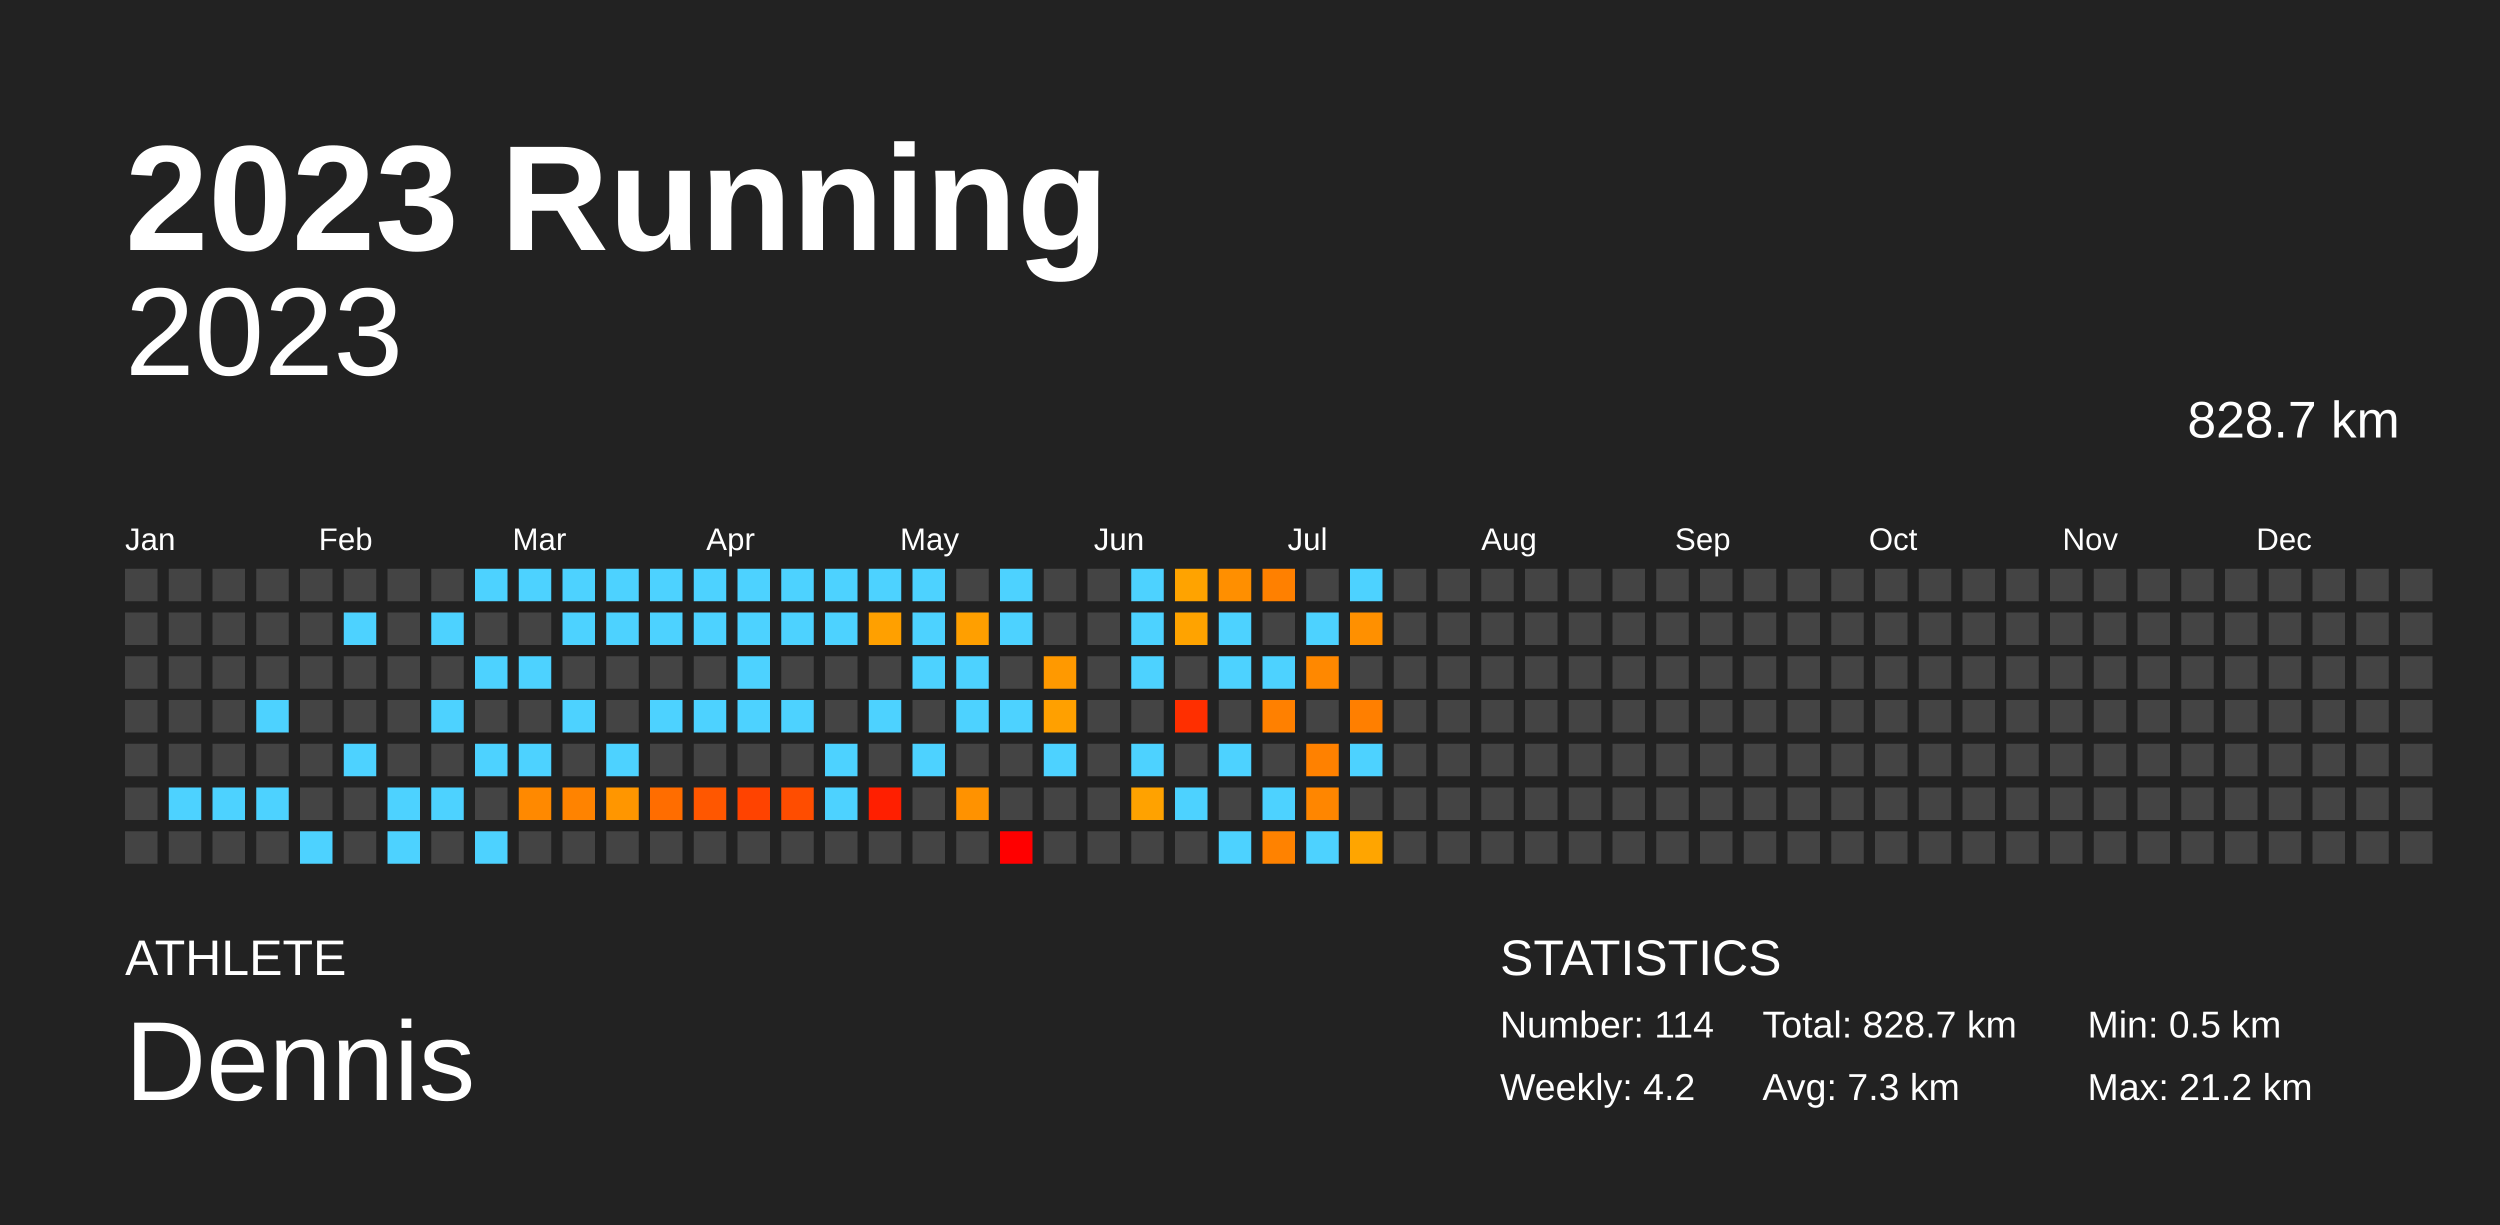
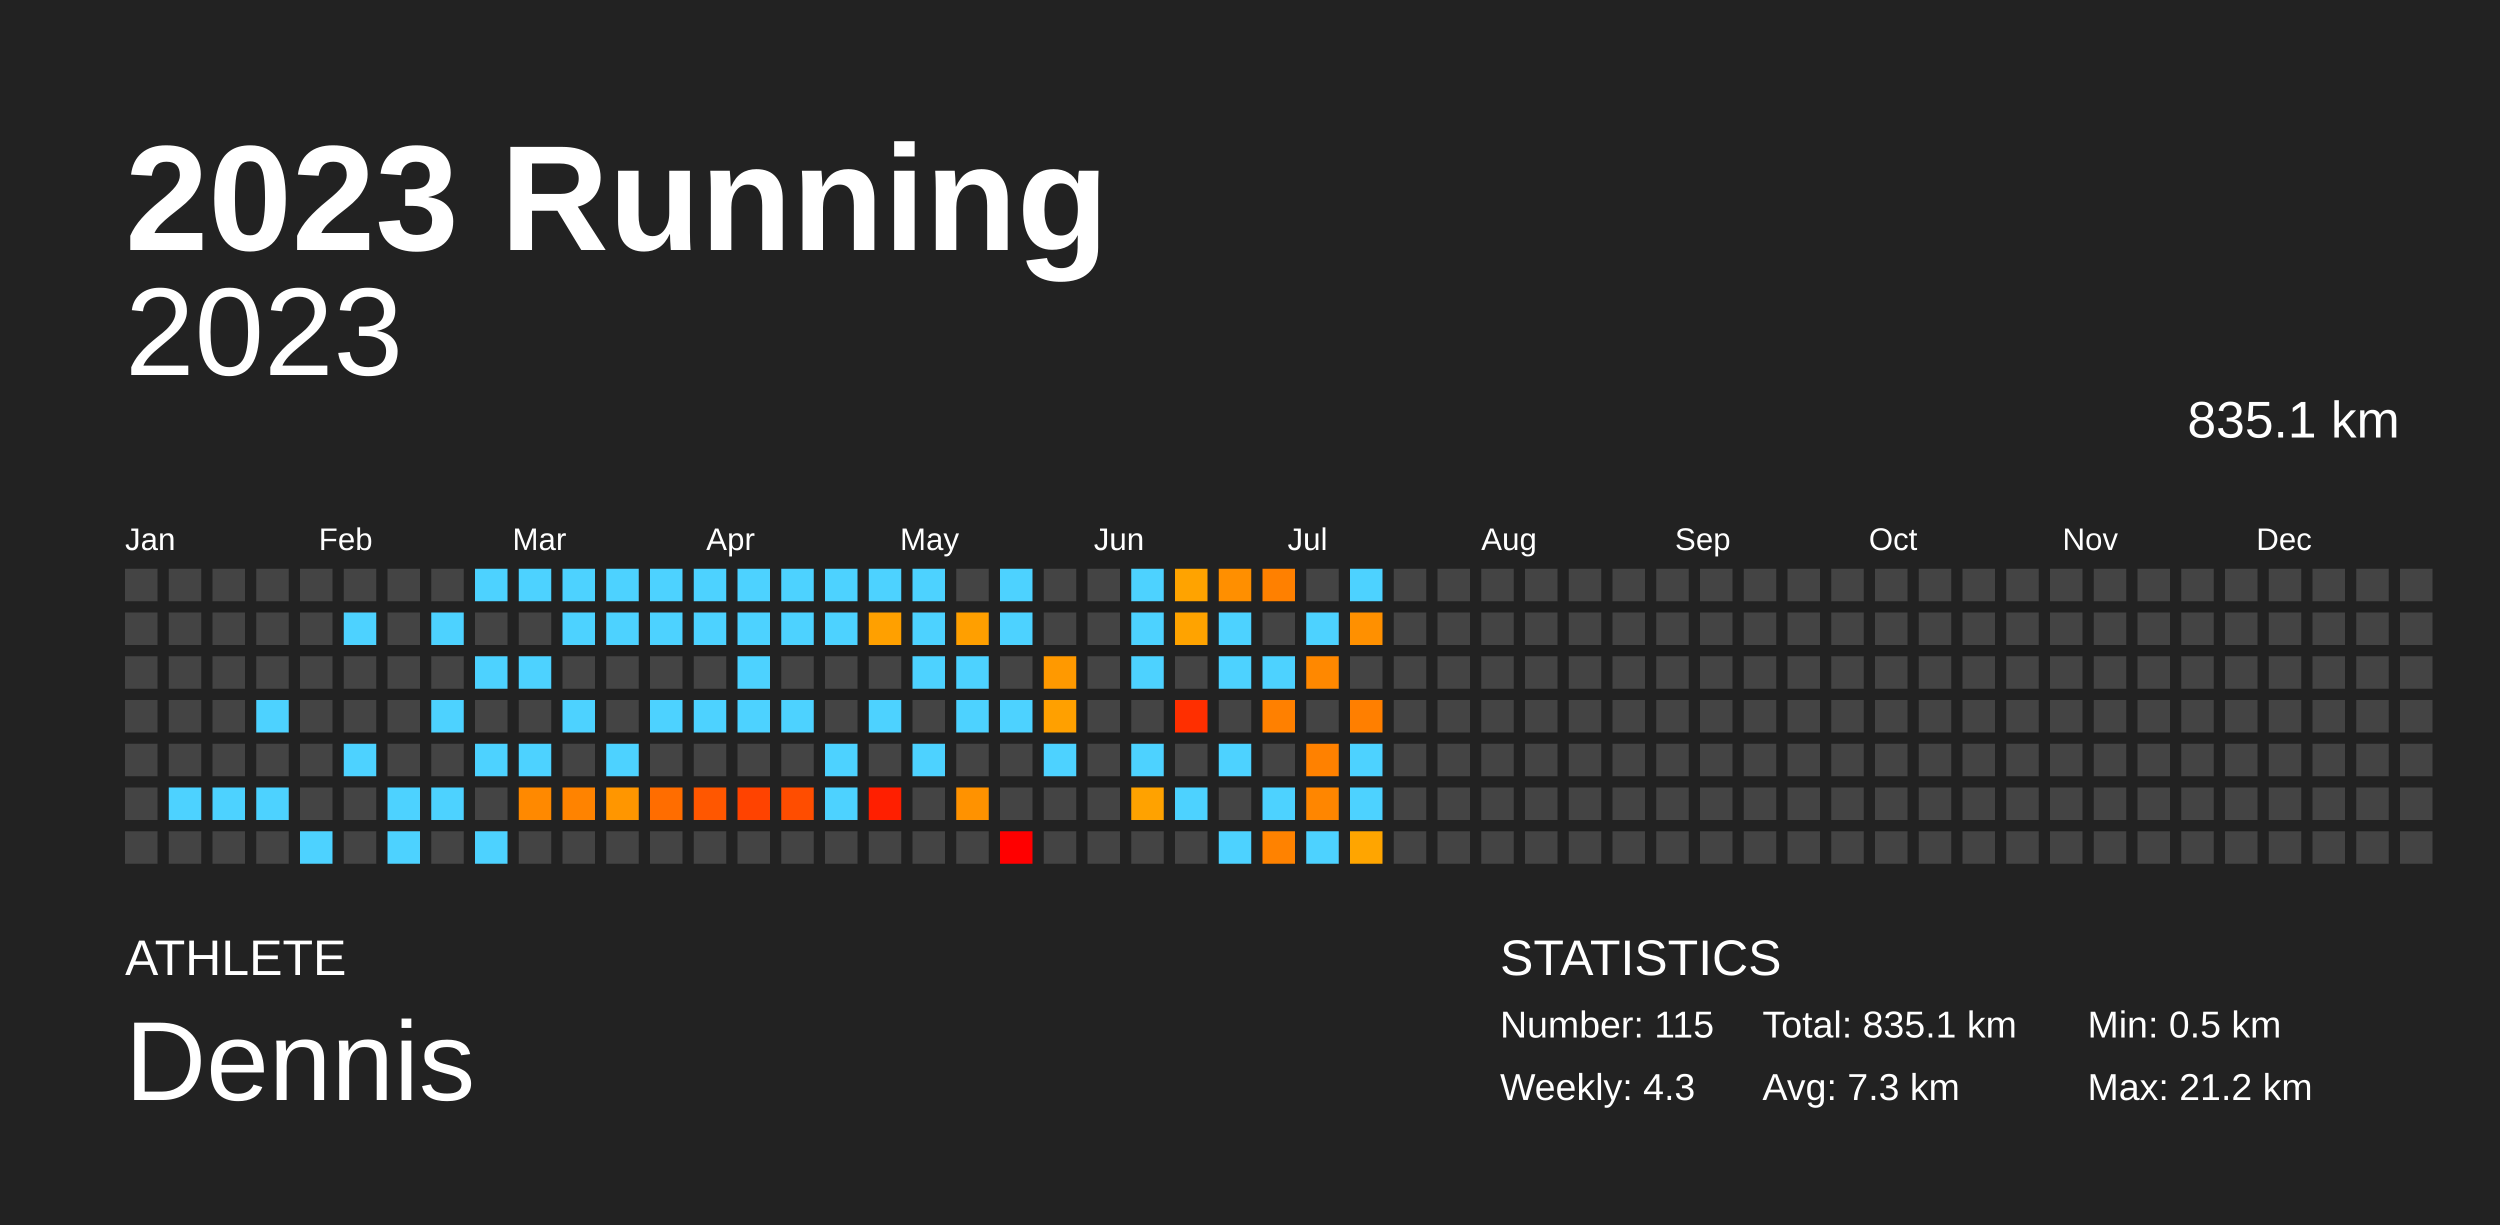
<svg xmlns="http://www.w3.org/2000/svg" baseProfile="full" height="98mm" version="1.1" viewBox="0,0,200,98" width="200mm">
  <defs />
  <rect fill="#222222" height="98" width="200" x="0" y="0" />
  <text fill="#FFFFFF" style="font-size:12px; font-family:Arial; font-weight:bold;" x="10" y="20">2023 Running</text>
  <text fill="#FFFFFF" style="font-size:4px; font-family:Arial" x="10" y="78">ATHLETE</text>
  <text fill="#FFFFFF" style="font-size:9px; font-family:Arial" x="10" y="88">Dennis</text>
  <text fill="#FFFFFF" style="font-size:4px; font-family:Arial" x="120" y="78">STATISTICS</text>
-   <text fill="#FFFFFF" style="font-size:3px; font-family:Arial" x="120" y="83">Number: 114</text>
-   <text fill="#FFFFFF" style="font-size:3px; font-family:Arial" x="120" y="88">Weekly: 4.2</text>
-   <text fill="#FFFFFF" style="font-size:3px; font-family:Arial" x="141" y="83">Total: 828.7 km</text>
+   <text fill="#FFFFFF" style="font-size:3px; font-family:Arial" x="120" y="83">Number: 115</text>
+   <text fill="#FFFFFF" style="font-size:3px; font-family:Arial" x="120" y="88">Weekly: 4.3</text>
+   <text fill="#FFFFFF" style="font-size:3px; font-family:Arial" x="141" y="83">Total: 835.1 km</text>
  <text fill="#FFFFFF" style="font-size:3px; font-family:Arial" x="141" y="88">Avg: 7.3 km</text>
  <text fill="#FFFFFF" style="font-size:3px; font-family:Arial" x="167" y="83">Min: 0.5 km</text>
  <text fill="#FFFFFF" style="font-size:3px; font-family:Arial" x="167" y="88">Max: 21.2 km</text>
  <text alignment-baseline="hanging" fill="#FFFFFF" style="font-size:10.0px; font-family:Arial;" x="10" y="30">2023</text>
-   <text alignment-baseline="hanging" fill="#FFFFFF" style="font-size:4.125px; font-family:Arial;" x="175" y="35">828.7 km</text>
+   <text alignment-baseline="hanging" fill="#FFFFFF" style="font-size:4.125px; font-family:Arial;" x="175" y="35">835.1 km</text>
  <text fill="#FFFFFF" style="font-size:2.5px; font-family:Arial" x="10.0" y="44">Jan</text>
  <text fill="#FFFFFF" style="font-size:2.5px; font-family:Arial" x="25.5" y="44">Feb</text>
  <text fill="#FFFFFF" style="font-size:2.5px; font-family:Arial" x="41.0" y="44">Mar</text>
  <text fill="#FFFFFF" style="font-size:2.5px; font-family:Arial" x="56.5" y="44">Apr</text>
  <text fill="#FFFFFF" style="font-size:2.5px; font-family:Arial" x="72.0" y="44">May</text>
  <text fill="#FFFFFF" style="font-size:2.5px; font-family:Arial" x="87.5" y="44">Jun</text>
  <text fill="#FFFFFF" style="font-size:2.5px; font-family:Arial" x="103.0" y="44">Jul</text>
  <text fill="#FFFFFF" style="font-size:2.5px; font-family:Arial" x="118.5" y="44">Aug</text>
  <text fill="#FFFFFF" style="font-size:2.5px; font-family:Arial" x="134.0" y="44">Sep</text>
  <text fill="#FFFFFF" style="font-size:2.5px; font-family:Arial" x="149.5" y="44">Oct</text>
  <text fill="#FFFFFF" style="font-size:2.5px; font-family:Arial" x="165.0" y="44">Nov</text>
  <text fill="#FFFFFF" style="font-size:2.5px; font-family:Arial" x="180.5" y="44">Dec</text>
  <rect fill="#444444" height="2.6" width="2.6" x="10.0" y="45.5" />
  <rect fill="#444444" height="2.6" width="2.6" x="10.0" y="49.0" />
  <rect fill="#444444" height="2.6" width="2.6" x="10.0" y="52.5" />
  <rect fill="#444444" height="2.6" width="2.6" x="10.0" y="56.0" />
  <rect fill="#444444" height="2.6" width="2.6" x="10.0" y="59.5" />
  <rect fill="#444444" height="2.6" width="2.6" x="10.0" y="63.0" />
  <rect fill="#444444" height="2.6" width="2.6" x="10.0" y="66.5" />
  <rect fill="#444444" height="2.6" width="2.6" x="13.5" y="45.5" />
  <rect fill="#444444" height="2.6" width="2.6" x="13.5" y="49.0" />
  <rect fill="#444444" height="2.6" width="2.6" x="13.5" y="52.5" />
  <rect fill="#444444" height="2.6" width="2.6" x="13.5" y="56.0" />
  <rect fill="#444444" height="2.6" width="2.6" x="13.5" y="59.5" />
  <rect fill="#4dd2ff" height="2.6" width="2.6" x="13.5" y="63.0" />
  <rect fill="#444444" height="2.6" width="2.6" x="13.5" y="66.5" />
  <rect fill="#444444" height="2.6" width="2.6" x="17.0" y="45.5" />
  <rect fill="#444444" height="2.6" width="2.6" x="17.0" y="49.0" />
  <rect fill="#444444" height="2.6" width="2.6" x="17.0" y="52.5" />
  <rect fill="#444444" height="2.6" width="2.6" x="17.0" y="56.0" />
  <rect fill="#444444" height="2.6" width="2.6" x="17.0" y="59.5" />
  <rect fill="#4dd2ff" height="2.6" width="2.6" x="17.0" y="63.0" />
  <rect fill="#444444" height="2.6" width="2.6" x="17.0" y="66.5" />
  <rect fill="#444444" height="2.6" width="2.6" x="20.5" y="45.5" />
  <rect fill="#444444" height="2.6" width="2.6" x="20.5" y="49.0" />
  <rect fill="#444444" height="2.6" width="2.6" x="20.5" y="52.5" />
  <rect fill="#4dd2ff" height="2.6" width="2.6" x="20.5" y="56.0" />
  <rect fill="#444444" height="2.6" width="2.6" x="20.5" y="59.5" />
  <rect fill="#4dd2ff" height="2.6" width="2.6" x="20.5" y="63.0" />
  <rect fill="#444444" height="2.6" width="2.6" x="20.5" y="66.5" />
  <rect fill="#444444" height="2.6" width="2.6" x="24.0" y="45.5" />
  <rect fill="#444444" height="2.6" width="2.6" x="24.0" y="49.0" />
  <rect fill="#444444" height="2.6" width="2.6" x="24.0" y="52.5" />
  <rect fill="#444444" height="2.6" width="2.6" x="24.0" y="56.0" />
  <rect fill="#444444" height="2.6" width="2.6" x="24.0" y="59.5" />
  <rect fill="#444444" height="2.6" width="2.6" x="24.0" y="63.0" />
  <rect fill="#4dd2ff" height="2.6" width="2.6" x="24.0" y="66.5" />
  <rect fill="#444444" height="2.6" width="2.6" x="27.5" y="45.5" />
  <rect fill="#4dd2ff" height="2.6" width="2.6" x="27.5" y="49.0" />
  <rect fill="#444444" height="2.6" width="2.6" x="27.5" y="52.5" />
  <rect fill="#444444" height="2.6" width="2.6" x="27.5" y="56.0" />
  <rect fill="#4dd2ff" height="2.6" width="2.6" x="27.5" y="59.5" />
  <rect fill="#444444" height="2.6" width="2.6" x="27.5" y="63.0" />
  <rect fill="#444444" height="2.6" width="2.6" x="27.5" y="66.5" />
  <rect fill="#444444" height="2.6" width="2.6" x="31.0" y="45.5" />
  <rect fill="#444444" height="2.6" width="2.6" x="31.0" y="49.0" />
  <rect fill="#444444" height="2.6" width="2.6" x="31.0" y="52.5" />
  <rect fill="#444444" height="2.6" width="2.6" x="31.0" y="56.0" />
  <rect fill="#444444" height="2.6" width="2.6" x="31.0" y="59.5" />
  <rect fill="#4dd2ff" height="2.6" width="2.6" x="31.0" y="63.0" />
  <rect fill="#4dd2ff" height="2.6" width="2.6" x="31.0" y="66.5" />
  <rect fill="#444444" height="2.6" width="2.6" x="34.5" y="45.5" />
  <rect fill="#4dd2ff" height="2.6" width="2.6" x="34.5" y="49.0" />
  <rect fill="#444444" height="2.6" width="2.6" x="34.5" y="52.5" />
  <rect fill="#4dd2ff" height="2.6" width="2.6" x="34.5" y="56.0" />
  <rect fill="#444444" height="2.6" width="2.6" x="34.5" y="59.5" />
  <rect fill="#4dd2ff" height="2.6" width="2.6" x="34.5" y="63.0" />
  <rect fill="#444444" height="2.6" width="2.6" x="34.5" y="66.5" />
  <rect fill="#4dd2ff" height="2.6" width="2.6" x="38.0" y="45.5" />
  <rect fill="#444444" height="2.6" width="2.6" x="38.0" y="49.0" />
  <rect fill="#4dd2ff" height="2.6" width="2.6" x="38.0" y="52.5" />
  <rect fill="#444444" height="2.6" width="2.6" x="38.0" y="56.0" />
  <rect fill="#4dd2ff" height="2.6" width="2.6" x="38.0" y="59.5" />
  <rect fill="#444444" height="2.6" width="2.6" x="38.0" y="63.0" />
  <rect fill="#4dd2ff" height="2.6" width="2.6" x="38.0" y="66.5" />
  <rect fill="#4dd2ff" height="2.6" width="2.6" x="41.5" y="45.5" />
  <rect fill="#444444" height="2.6" width="2.6" x="41.5" y="49.0" />
  <rect fill="#4dd2ff" height="2.6" width="2.6" x="41.5" y="52.5" />
  <rect fill="#444444" height="2.6" width="2.6" x="41.5" y="56.0" />
  <rect fill="#4dd2ff" height="2.6" width="2.6" x="41.5" y="59.5" />
  <rect fill="#ff8900" height="2.6" width="2.6" x="41.5" y="63.0" />
  <rect fill="#444444" height="2.6" width="2.6" x="41.5" y="66.5" />
  <rect fill="#4dd2ff" height="2.6" width="2.6" x="45.0" y="45.5" />
  <rect fill="#4dd2ff" height="2.6" width="2.6" x="45.0" y="49.0" />
  <rect fill="#444444" height="2.6" width="2.6" x="45.0" y="52.5" />
  <rect fill="#4dd2ff" height="2.6" width="2.6" x="45.0" y="56.0" />
  <rect fill="#444444" height="2.6" width="2.6" x="45.0" y="59.5" />
  <rect fill="#ff8300" height="2.6" width="2.6" x="45.0" y="63.0" />
  <rect fill="#444444" height="2.6" width="2.6" x="45.0" y="66.5" />
  <rect fill="#4dd2ff" height="2.6" width="2.6" x="48.5" y="45.5" />
  <rect fill="#4dd2ff" height="2.6" width="2.6" x="48.5" y="49.0" />
  <rect fill="#444444" height="2.6" width="2.6" x="48.5" y="52.5" />
  <rect fill="#444444" height="2.6" width="2.6" x="48.5" y="56.0" />
  <rect fill="#4dd2ff" height="2.6" width="2.6" x="48.5" y="59.5" />
  <rect fill="#ff9600" height="2.6" width="2.6" x="48.5" y="63.0" />
  <rect fill="#444444" height="2.6" width="2.6" x="48.5" y="66.5" />
  <rect fill="#4dd2ff" height="2.6" width="2.6" x="52.0" y="45.5" />
  <rect fill="#4dd2ff" height="2.6" width="2.6" x="52.0" y="49.0" />
  <rect fill="#444444" height="2.6" width="2.6" x="52.0" y="52.5" />
  <rect fill="#4dd2ff" height="2.6" width="2.6" x="52.0" y="56.0" />
  <rect fill="#444444" height="2.6" width="2.6" x="52.0" y="59.5" />
  <rect fill="#ff6d00" height="2.6" width="2.6" x="52.0" y="63.0" />
  <rect fill="#444444" height="2.6" width="2.6" x="52.0" y="66.5" />
  <rect fill="#4dd2ff" height="2.6" width="2.6" x="55.5" y="45.5" />
  <rect fill="#4dd2ff" height="2.6" width="2.6" x="55.5" y="49.0" />
  <rect fill="#444444" height="2.6" width="2.6" x="55.5" y="52.5" />
  <rect fill="#4dd2ff" height="2.6" width="2.6" x="55.5" y="56.0" />
  <rect fill="#444444" height="2.6" width="2.6" x="55.5" y="59.5" />
  <rect fill="#ff5700" height="2.6" width="2.6" x="55.5" y="63.0" />
  <rect fill="#444444" height="2.6" width="2.6" x="55.5" y="66.5" />
  <rect fill="#4dd2ff" height="2.6" width="2.6" x="59.0" y="45.5" />
  <rect fill="#4dd2ff" height="2.6" width="2.6" x="59.0" y="49.0" />
  <rect fill="#4dd2ff" height="2.6" width="2.6" x="59.0" y="52.5" />
  <rect fill="#4dd2ff" height="2.6" width="2.6" x="59.0" y="56.0" />
  <rect fill="#444444" height="2.6" width="2.6" x="59.0" y="59.5" />
  <rect fill="#ff4300" height="2.6" width="2.6" x="59.0" y="63.0" />
  <rect fill="#444444" height="2.6" width="2.6" x="59.0" y="66.5" />
  <rect fill="#4dd2ff" height="2.6" width="2.6" x="62.5" y="45.5" />
  <rect fill="#4dd2ff" height="2.6" width="2.6" x="62.5" y="49.0" />
  <rect fill="#444444" height="2.6" width="2.6" x="62.5" y="52.5" />
  <rect fill="#4dd2ff" height="2.6" width="2.6" x="62.5" y="56.0" />
  <rect fill="#444444" height="2.6" width="2.6" x="62.5" y="59.5" />
  <rect fill="#ff4d00" height="2.6" width="2.6" x="62.5" y="63.0" />
  <rect fill="#444444" height="2.6" width="2.6" x="62.5" y="66.5" />
  <rect fill="#4dd2ff" height="2.6" width="2.6" x="66.0" y="45.5" />
  <rect fill="#4dd2ff" height="2.6" width="2.6" x="66.0" y="49.0" />
  <rect fill="#444444" height="2.6" width="2.6" x="66.0" y="52.5" />
  <rect fill="#444444" height="2.6" width="2.6" x="66.0" y="56.0" />
  <rect fill="#4dd2ff" height="2.6" width="2.6" x="66.0" y="59.5" />
  <rect fill="#4dd2ff" height="2.6" width="2.6" x="66.0" y="63.0" />
  <rect fill="#444444" height="2.6" width="2.6" x="66.0" y="66.5" />
  <rect fill="#4dd2ff" height="2.6" width="2.6" x="69.5" y="45.5" />
  <rect fill="#ffa000" height="2.6" width="2.6" x="69.5" y="49.0" />
  <rect fill="#444444" height="2.6" width="2.6" x="69.5" y="52.5" />
  <rect fill="#4dd2ff" height="2.6" width="2.6" x="69.5" y="56.0" />
  <rect fill="#444444" height="2.6" width="2.6" x="69.5" y="59.5" />
  <rect fill="#ff1f00" height="2.6" width="2.6" x="69.5" y="63.0" />
  <rect fill="#444444" height="2.6" width="2.6" x="69.5" y="66.5" />
  <rect fill="#4dd2ff" height="2.6" width="2.6" x="73.0" y="45.5" />
  <rect fill="#4dd2ff" height="2.6" width="2.6" x="73.0" y="49.0" />
  <rect fill="#4dd2ff" height="2.6" width="2.6" x="73.0" y="52.5" />
  <rect fill="#444444" height="2.6" width="2.6" x="73.0" y="56.0" />
  <rect fill="#4dd2ff" height="2.6" width="2.6" x="73.0" y="59.5" />
  <rect fill="#444444" height="2.6" width="2.6" x="73.0" y="63.0" />
  <rect fill="#444444" height="2.6" width="2.6" x="73.0" y="66.5" />
  <rect fill="#444444" height="2.6" width="2.6" x="76.5" y="45.5" />
  <rect fill="#ff9f00" height="2.6" width="2.6" x="76.5" y="49.0" />
  <rect fill="#4dd2ff" height="2.6" width="2.6" x="76.5" y="52.5" />
  <rect fill="#4dd2ff" height="2.6" width="2.6" x="76.5" y="56.0" />
  <rect fill="#444444" height="2.6" width="2.6" x="76.5" y="59.5" />
  <rect fill="#ff9200" height="2.6" width="2.6" x="76.5" y="63.0" />
  <rect fill="#444444" height="2.6" width="2.6" x="76.5" y="66.5" />
  <rect fill="#4dd2ff" height="2.6" width="2.6" x="80.0" y="45.5" />
  <rect fill="#4dd2ff" height="2.6" width="2.6" x="80.0" y="49.0" />
  <rect fill="#444444" height="2.6" width="2.6" x="80.0" y="52.5" />
  <rect fill="#4dd2ff" height="2.6" width="2.6" x="80.0" y="56.0" />
  <rect fill="#444444" height="2.6" width="2.6" x="80.0" y="59.5" />
  <rect fill="#444444" height="2.6" width="2.6" x="80.0" y="63.0" />
  <rect fill="red" height="2.6" width="2.6" x="80.0" y="66.5" />
  <rect fill="#444444" height="2.6" width="2.6" x="83.5" y="45.5" />
  <rect fill="#444444" height="2.6" width="2.6" x="83.5" y="49.0" />
  <rect fill="#ff9900" height="2.6" width="2.6" x="83.5" y="52.5" />
  <rect fill="#ffa000" height="2.6" width="2.6" x="83.5" y="56.0" />
  <rect fill="#4dd2ff" height="2.6" width="2.6" x="83.5" y="59.5" />
  <rect fill="#444444" height="2.6" width="2.6" x="83.5" y="63.0" />
  <rect fill="#444444" height="2.6" width="2.6" x="83.5" y="66.5" />
  <rect fill="#444444" height="2.6" width="2.6" x="87.0" y="45.5" />
  <rect fill="#444444" height="2.6" width="2.6" x="87.0" y="49.0" />
  <rect fill="#444444" height="2.6" width="2.6" x="87.0" y="52.5" />
  <rect fill="#444444" height="2.6" width="2.6" x="87.0" y="56.0" />
  <rect fill="#444444" height="2.6" width="2.6" x="87.0" y="59.5" />
  <rect fill="#444444" height="2.6" width="2.6" x="87.0" y="63.0" />
  <rect fill="#444444" height="2.6" width="2.6" x="87.0" y="66.5" />
  <rect fill="#4dd2ff" height="2.6" width="2.6" x="90.5" y="45.5" />
  <rect fill="#4dd2ff" height="2.6" width="2.6" x="90.5" y="49.0" />
  <rect fill="#4dd2ff" height="2.6" width="2.6" x="90.5" y="52.5" />
  <rect fill="#444444" height="2.6" width="2.6" x="90.5" y="56.0" />
  <rect fill="#4dd2ff" height="2.6" width="2.6" x="90.5" y="59.5" />
  <rect fill="#ffa200" height="2.6" width="2.6" x="90.5" y="63.0" />
  <rect fill="#444444" height="2.6" width="2.6" x="90.5" y="66.5" />
  <rect fill="#ffa300" height="2.6" width="2.6" x="94.0" y="45.5" />
  <rect fill="#ffa300" height="2.6" width="2.6" x="94.0" y="49.0" />
  <rect fill="#444444" height="2.6" width="2.6" x="94.0" y="52.5" />
  <rect fill="#ff2f00" height="2.6" width="2.6" x="94.0" y="56.0" />
  <rect fill="#444444" height="2.6" width="2.6" x="94.0" y="59.5" />
  <rect fill="#4dd2ff" height="2.6" width="2.6" x="94.0" y="63.0" />
  <rect fill="#444444" height="2.6" width="2.6" x="94.0" y="66.5" />
  <rect fill="#ff8f00" height="2.6" width="2.6" x="97.5" y="45.5" />
  <rect fill="#4dd2ff" height="2.6" width="2.6" x="97.5" y="49.0" />
  <rect fill="#4dd2ff" height="2.6" width="2.6" x="97.5" y="52.5" />
  <rect fill="#444444" height="2.6" width="2.6" x="97.5" y="56.0" />
  <rect fill="#4dd2ff" height="2.6" width="2.6" x="97.5" y="59.5" />
  <rect fill="#444444" height="2.6" width="2.6" x="97.5" y="63.0" />
  <rect fill="#4dd2ff" height="2.6" width="2.6" x="97.5" y="66.5" />
  <rect fill="#ff8000" height="2.6" width="2.6" x="101.0" y="45.5" />
  <rect fill="#444444" height="2.6" width="2.6" x="101.0" y="49.0" />
  <rect fill="#4dd2ff" height="2.6" width="2.6" x="101.0" y="52.5" />
  <rect fill="#ff8000" height="2.6" width="2.6" x="101.0" y="56.0" />
  <rect fill="#444444" height="2.6" width="2.6" x="101.0" y="59.5" />
  <rect fill="#4dd2ff" height="2.6" width="2.6" x="101.0" y="63.0" />
  <rect fill="#ff8200" height="2.6" width="2.6" x="101.0" y="66.5" />
  <rect fill="#444444" height="2.6" width="2.6" x="104.5" y="45.5" />
  <rect fill="#4dd2ff" height="2.6" width="2.6" x="104.5" y="49.0" />
  <rect fill="#ff8800" height="2.6" width="2.6" x="104.5" y="52.5" />
  <rect fill="#444444" height="2.6" width="2.6" x="104.5" y="56.0" />
  <rect fill="#ff8100" height="2.6" width="2.6" x="104.5" y="59.5" />
  <rect fill="#ff8600" height="2.6" width="2.6" x="104.5" y="63.0" />
  <rect fill="#4dd2ff" height="2.6" width="2.6" x="104.5" y="66.5" />
  <rect fill="#4dd2ff" height="2.6" width="2.6" x="108.0" y="45.5" />
  <rect fill="#ff9000" height="2.6" width="2.6" x="108.0" y="49.0" />
  <rect fill="#444444" height="2.6" width="2.6" x="108.0" y="52.5" />
  <rect fill="#ff7f00" height="2.6" width="2.6" x="108.0" y="56.0" />
  <rect fill="#4dd2ff" height="2.6" width="2.6" x="108.0" y="59.5" />
-   <rect fill="#444444" height="2.6" width="2.6" x="108.0" y="63.0" />
+   <rect fill="#4dd2ff" height="2.6" width="2.6" x="108.0" y="63.0" />
  <rect fill="#ffa500" height="2.6" width="2.6" x="108.0" y="66.5" />
  <rect fill="#444444" height="2.6" width="2.6" x="111.5" y="45.5" />
  <rect fill="#444444" height="2.6" width="2.6" x="111.5" y="49.0" />
  <rect fill="#444444" height="2.6" width="2.6" x="111.5" y="52.5" />
  <rect fill="#444444" height="2.6" width="2.6" x="111.5" y="56.0" />
  <rect fill="#444444" height="2.6" width="2.6" x="111.5" y="59.5" />
  <rect fill="#444444" height="2.6" width="2.6" x="111.5" y="63.0" />
  <rect fill="#444444" height="2.6" width="2.6" x="111.5" y="66.5" />
  <rect fill="#444444" height="2.6" width="2.6" x="115.0" y="45.5" />
  <rect fill="#444444" height="2.6" width="2.6" x="115.0" y="49.0" />
  <rect fill="#444444" height="2.6" width="2.6" x="115.0" y="52.5" />
  <rect fill="#444444" height="2.6" width="2.6" x="115.0" y="56.0" />
  <rect fill="#444444" height="2.6" width="2.6" x="115.0" y="59.5" />
  <rect fill="#444444" height="2.6" width="2.6" x="115.0" y="63.0" />
  <rect fill="#444444" height="2.6" width="2.6" x="115.0" y="66.5" />
  <rect fill="#444444" height="2.6" width="2.6" x="118.5" y="45.5" />
  <rect fill="#444444" height="2.6" width="2.6" x="118.5" y="49.0" />
  <rect fill="#444444" height="2.6" width="2.6" x="118.5" y="52.5" />
  <rect fill="#444444" height="2.6" width="2.6" x="118.5" y="56.0" />
  <rect fill="#444444" height="2.6" width="2.6" x="118.5" y="59.5" />
  <rect fill="#444444" height="2.6" width="2.6" x="118.5" y="63.0" />
  <rect fill="#444444" height="2.6" width="2.6" x="118.5" y="66.5" />
  <rect fill="#444444" height="2.6" width="2.6" x="122.0" y="45.5" />
  <rect fill="#444444" height="2.6" width="2.6" x="122.0" y="49.0" />
  <rect fill="#444444" height="2.6" width="2.6" x="122.0" y="52.5" />
  <rect fill="#444444" height="2.6" width="2.6" x="122.0" y="56.0" />
  <rect fill="#444444" height="2.6" width="2.6" x="122.0" y="59.5" />
  <rect fill="#444444" height="2.6" width="2.6" x="122.0" y="63.0" />
  <rect fill="#444444" height="2.6" width="2.6" x="122.0" y="66.5" />
  <rect fill="#444444" height="2.6" width="2.6" x="125.5" y="45.5" />
  <rect fill="#444444" height="2.6" width="2.6" x="125.5" y="49.0" />
  <rect fill="#444444" height="2.6" width="2.6" x="125.5" y="52.5" />
  <rect fill="#444444" height="2.6" width="2.6" x="125.5" y="56.0" />
  <rect fill="#444444" height="2.6" width="2.6" x="125.5" y="59.5" />
  <rect fill="#444444" height="2.6" width="2.6" x="125.5" y="63.0" />
  <rect fill="#444444" height="2.6" width="2.6" x="125.5" y="66.5" />
  <rect fill="#444444" height="2.6" width="2.6" x="129.0" y="45.5" />
  <rect fill="#444444" height="2.6" width="2.6" x="129.0" y="49.0" />
  <rect fill="#444444" height="2.6" width="2.6" x="129.0" y="52.5" />
  <rect fill="#444444" height="2.6" width="2.6" x="129.0" y="56.0" />
  <rect fill="#444444" height="2.6" width="2.6" x="129.0" y="59.5" />
  <rect fill="#444444" height="2.6" width="2.6" x="129.0" y="63.0" />
  <rect fill="#444444" height="2.6" width="2.6" x="129.0" y="66.5" />
  <rect fill="#444444" height="2.6" width="2.6" x="132.5" y="45.5" />
  <rect fill="#444444" height="2.6" width="2.6" x="132.5" y="49.0" />
  <rect fill="#444444" height="2.6" width="2.6" x="132.5" y="52.5" />
  <rect fill="#444444" height="2.6" width="2.6" x="132.5" y="56.0" />
  <rect fill="#444444" height="2.6" width="2.6" x="132.5" y="59.5" />
  <rect fill="#444444" height="2.6" width="2.6" x="132.5" y="63.0" />
  <rect fill="#444444" height="2.6" width="2.6" x="132.5" y="66.5" />
  <rect fill="#444444" height="2.6" width="2.6" x="136.0" y="45.5" />
  <rect fill="#444444" height="2.6" width="2.6" x="136.0" y="49.0" />
  <rect fill="#444444" height="2.6" width="2.6" x="136.0" y="52.5" />
  <rect fill="#444444" height="2.6" width="2.6" x="136.0" y="56.0" />
  <rect fill="#444444" height="2.6" width="2.6" x="136.0" y="59.5" />
  <rect fill="#444444" height="2.6" width="2.6" x="136.0" y="63.0" />
  <rect fill="#444444" height="2.6" width="2.6" x="136.0" y="66.5" />
  <rect fill="#444444" height="2.6" width="2.6" x="139.5" y="45.5" />
  <rect fill="#444444" height="2.6" width="2.6" x="139.5" y="49.0" />
  <rect fill="#444444" height="2.6" width="2.6" x="139.5" y="52.5" />
  <rect fill="#444444" height="2.6" width="2.6" x="139.5" y="56.0" />
  <rect fill="#444444" height="2.6" width="2.6" x="139.5" y="59.5" />
  <rect fill="#444444" height="2.6" width="2.6" x="139.5" y="63.0" />
  <rect fill="#444444" height="2.6" width="2.6" x="139.5" y="66.5" />
  <rect fill="#444444" height="2.6" width="2.6" x="143.0" y="45.5" />
  <rect fill="#444444" height="2.6" width="2.6" x="143.0" y="49.0" />
  <rect fill="#444444" height="2.6" width="2.6" x="143.0" y="52.5" />
  <rect fill="#444444" height="2.6" width="2.6" x="143.0" y="56.0" />
  <rect fill="#444444" height="2.6" width="2.6" x="143.0" y="59.5" />
  <rect fill="#444444" height="2.6" width="2.6" x="143.0" y="63.0" />
  <rect fill="#444444" height="2.6" width="2.6" x="143.0" y="66.5" />
  <rect fill="#444444" height="2.6" width="2.6" x="146.5" y="45.5" />
  <rect fill="#444444" height="2.6" width="2.6" x="146.5" y="49.0" />
  <rect fill="#444444" height="2.6" width="2.6" x="146.5" y="52.5" />
  <rect fill="#444444" height="2.6" width="2.6" x="146.5" y="56.0" />
  <rect fill="#444444" height="2.6" width="2.6" x="146.5" y="59.5" />
  <rect fill="#444444" height="2.6" width="2.6" x="146.5" y="63.0" />
  <rect fill="#444444" height="2.6" width="2.6" x="146.5" y="66.5" />
  <rect fill="#444444" height="2.6" width="2.6" x="150.0" y="45.5" />
  <rect fill="#444444" height="2.6" width="2.6" x="150.0" y="49.0" />
  <rect fill="#444444" height="2.6" width="2.6" x="150.0" y="52.5" />
  <rect fill="#444444" height="2.6" width="2.6" x="150.0" y="56.0" />
  <rect fill="#444444" height="2.6" width="2.6" x="150.0" y="59.5" />
  <rect fill="#444444" height="2.6" width="2.6" x="150.0" y="63.0" />
  <rect fill="#444444" height="2.6" width="2.6" x="150.0" y="66.5" />
  <rect fill="#444444" height="2.6" width="2.6" x="153.5" y="45.5" />
  <rect fill="#444444" height="2.6" width="2.6" x="153.5" y="49.0" />
  <rect fill="#444444" height="2.6" width="2.6" x="153.5" y="52.5" />
  <rect fill="#444444" height="2.6" width="2.6" x="153.5" y="56.0" />
  <rect fill="#444444" height="2.6" width="2.6" x="153.5" y="59.5" />
  <rect fill="#444444" height="2.6" width="2.6" x="153.5" y="63.0" />
  <rect fill="#444444" height="2.6" width="2.6" x="153.5" y="66.5" />
  <rect fill="#444444" height="2.6" width="2.6" x="157.0" y="45.5" />
  <rect fill="#444444" height="2.6" width="2.6" x="157.0" y="49.0" />
  <rect fill="#444444" height="2.6" width="2.6" x="157.0" y="52.5" />
  <rect fill="#444444" height="2.6" width="2.6" x="157.0" y="56.0" />
  <rect fill="#444444" height="2.6" width="2.6" x="157.0" y="59.5" />
  <rect fill="#444444" height="2.6" width="2.6" x="157.0" y="63.0" />
  <rect fill="#444444" height="2.6" width="2.6" x="157.0" y="66.5" />
  <rect fill="#444444" height="2.6" width="2.6" x="160.5" y="45.5" />
  <rect fill="#444444" height="2.6" width="2.6" x="160.5" y="49.0" />
  <rect fill="#444444" height="2.6" width="2.6" x="160.5" y="52.5" />
  <rect fill="#444444" height="2.6" width="2.6" x="160.5" y="56.0" />
  <rect fill="#444444" height="2.6" width="2.6" x="160.5" y="59.5" />
  <rect fill="#444444" height="2.6" width="2.6" x="160.5" y="63.0" />
  <rect fill="#444444" height="2.6" width="2.6" x="160.5" y="66.5" />
  <rect fill="#444444" height="2.6" width="2.6" x="164.0" y="45.5" />
  <rect fill="#444444" height="2.6" width="2.6" x="164.0" y="49.0" />
  <rect fill="#444444" height="2.6" width="2.6" x="164.0" y="52.5" />
  <rect fill="#444444" height="2.6" width="2.6" x="164.0" y="56.0" />
  <rect fill="#444444" height="2.6" width="2.6" x="164.0" y="59.5" />
  <rect fill="#444444" height="2.6" width="2.6" x="164.0" y="63.0" />
  <rect fill="#444444" height="2.6" width="2.6" x="164.0" y="66.5" />
  <rect fill="#444444" height="2.6" width="2.6" x="167.5" y="45.5" />
  <rect fill="#444444" height="2.6" width="2.6" x="167.5" y="49.0" />
  <rect fill="#444444" height="2.6" width="2.6" x="167.5" y="52.5" />
  <rect fill="#444444" height="2.6" width="2.6" x="167.5" y="56.0" />
  <rect fill="#444444" height="2.6" width="2.6" x="167.5" y="59.5" />
  <rect fill="#444444" height="2.6" width="2.6" x="167.5" y="63.0" />
  <rect fill="#444444" height="2.6" width="2.6" x="167.5" y="66.5" />
  <rect fill="#444444" height="2.6" width="2.6" x="171.0" y="45.5" />
  <rect fill="#444444" height="2.6" width="2.6" x="171.0" y="49.0" />
  <rect fill="#444444" height="2.6" width="2.6" x="171.0" y="52.5" />
  <rect fill="#444444" height="2.6" width="2.6" x="171.0" y="56.0" />
  <rect fill="#444444" height="2.6" width="2.6" x="171.0" y="59.5" />
  <rect fill="#444444" height="2.6" width="2.6" x="171.0" y="63.0" />
  <rect fill="#444444" height="2.6" width="2.6" x="171.0" y="66.5" />
  <rect fill="#444444" height="2.6" width="2.6" x="174.5" y="45.5" />
  <rect fill="#444444" height="2.6" width="2.6" x="174.5" y="49.0" />
  <rect fill="#444444" height="2.6" width="2.6" x="174.5" y="52.5" />
  <rect fill="#444444" height="2.6" width="2.6" x="174.5" y="56.0" />
  <rect fill="#444444" height="2.6" width="2.6" x="174.5" y="59.5" />
  <rect fill="#444444" height="2.6" width="2.6" x="174.5" y="63.0" />
  <rect fill="#444444" height="2.6" width="2.6" x="174.5" y="66.5" />
  <rect fill="#444444" height="2.6" width="2.6" x="178.0" y="45.5" />
  <rect fill="#444444" height="2.6" width="2.6" x="178.0" y="49.0" />
  <rect fill="#444444" height="2.6" width="2.6" x="178.0" y="52.5" />
  <rect fill="#444444" height="2.6" width="2.6" x="178.0" y="56.0" />
  <rect fill="#444444" height="2.6" width="2.6" x="178.0" y="59.5" />
  <rect fill="#444444" height="2.6" width="2.6" x="178.0" y="63.0" />
  <rect fill="#444444" height="2.6" width="2.6" x="178.0" y="66.5" />
  <rect fill="#444444" height="2.6" width="2.6" x="181.5" y="45.5" />
  <rect fill="#444444" height="2.6" width="2.6" x="181.5" y="49.0" />
  <rect fill="#444444" height="2.6" width="2.6" x="181.5" y="52.5" />
  <rect fill="#444444" height="2.6" width="2.6" x="181.5" y="56.0" />
  <rect fill="#444444" height="2.6" width="2.6" x="181.5" y="59.5" />
  <rect fill="#444444" height="2.6" width="2.6" x="181.5" y="63.0" />
  <rect fill="#444444" height="2.6" width="2.6" x="181.5" y="66.5" />
  <rect fill="#444444" height="2.6" width="2.6" x="185.0" y="45.5" />
  <rect fill="#444444" height="2.6" width="2.6" x="185.0" y="49.0" />
  <rect fill="#444444" height="2.6" width="2.6" x="185.0" y="52.5" />
  <rect fill="#444444" height="2.6" width="2.6" x="185.0" y="56.0" />
  <rect fill="#444444" height="2.6" width="2.6" x="185.0" y="59.5" />
  <rect fill="#444444" height="2.6" width="2.6" x="185.0" y="63.0" />
  <rect fill="#444444" height="2.6" width="2.6" x="185.0" y="66.5" />
  <rect fill="#444444" height="2.6" width="2.6" x="188.5" y="45.5" />
  <rect fill="#444444" height="2.6" width="2.6" x="188.5" y="49.0" />
  <rect fill="#444444" height="2.6" width="2.6" x="188.5" y="52.5" />
  <rect fill="#444444" height="2.6" width="2.6" x="188.5" y="56.0" />
  <rect fill="#444444" height="2.6" width="2.6" x="188.5" y="59.5" />
  <rect fill="#444444" height="2.6" width="2.6" x="188.5" y="63.0" />
  <rect fill="#444444" height="2.6" width="2.6" x="188.5" y="66.5" />
  <rect fill="#444444" height="2.6" width="2.6" x="192.0" y="45.5" />
  <rect fill="#444444" height="2.6" width="2.6" x="192.0" y="49.0" />
  <rect fill="#444444" height="2.6" width="2.6" x="192.0" y="52.5" />
  <rect fill="#444444" height="2.6" width="2.6" x="192.0" y="56.0" />
  <rect fill="#444444" height="2.6" width="2.6" x="192.0" y="59.5" />
  <rect fill="#444444" height="2.6" width="2.6" x="192.0" y="63.0" />
  <rect fill="#444444" height="2.6" width="2.6" x="192.0" y="66.5" />
</svg>
